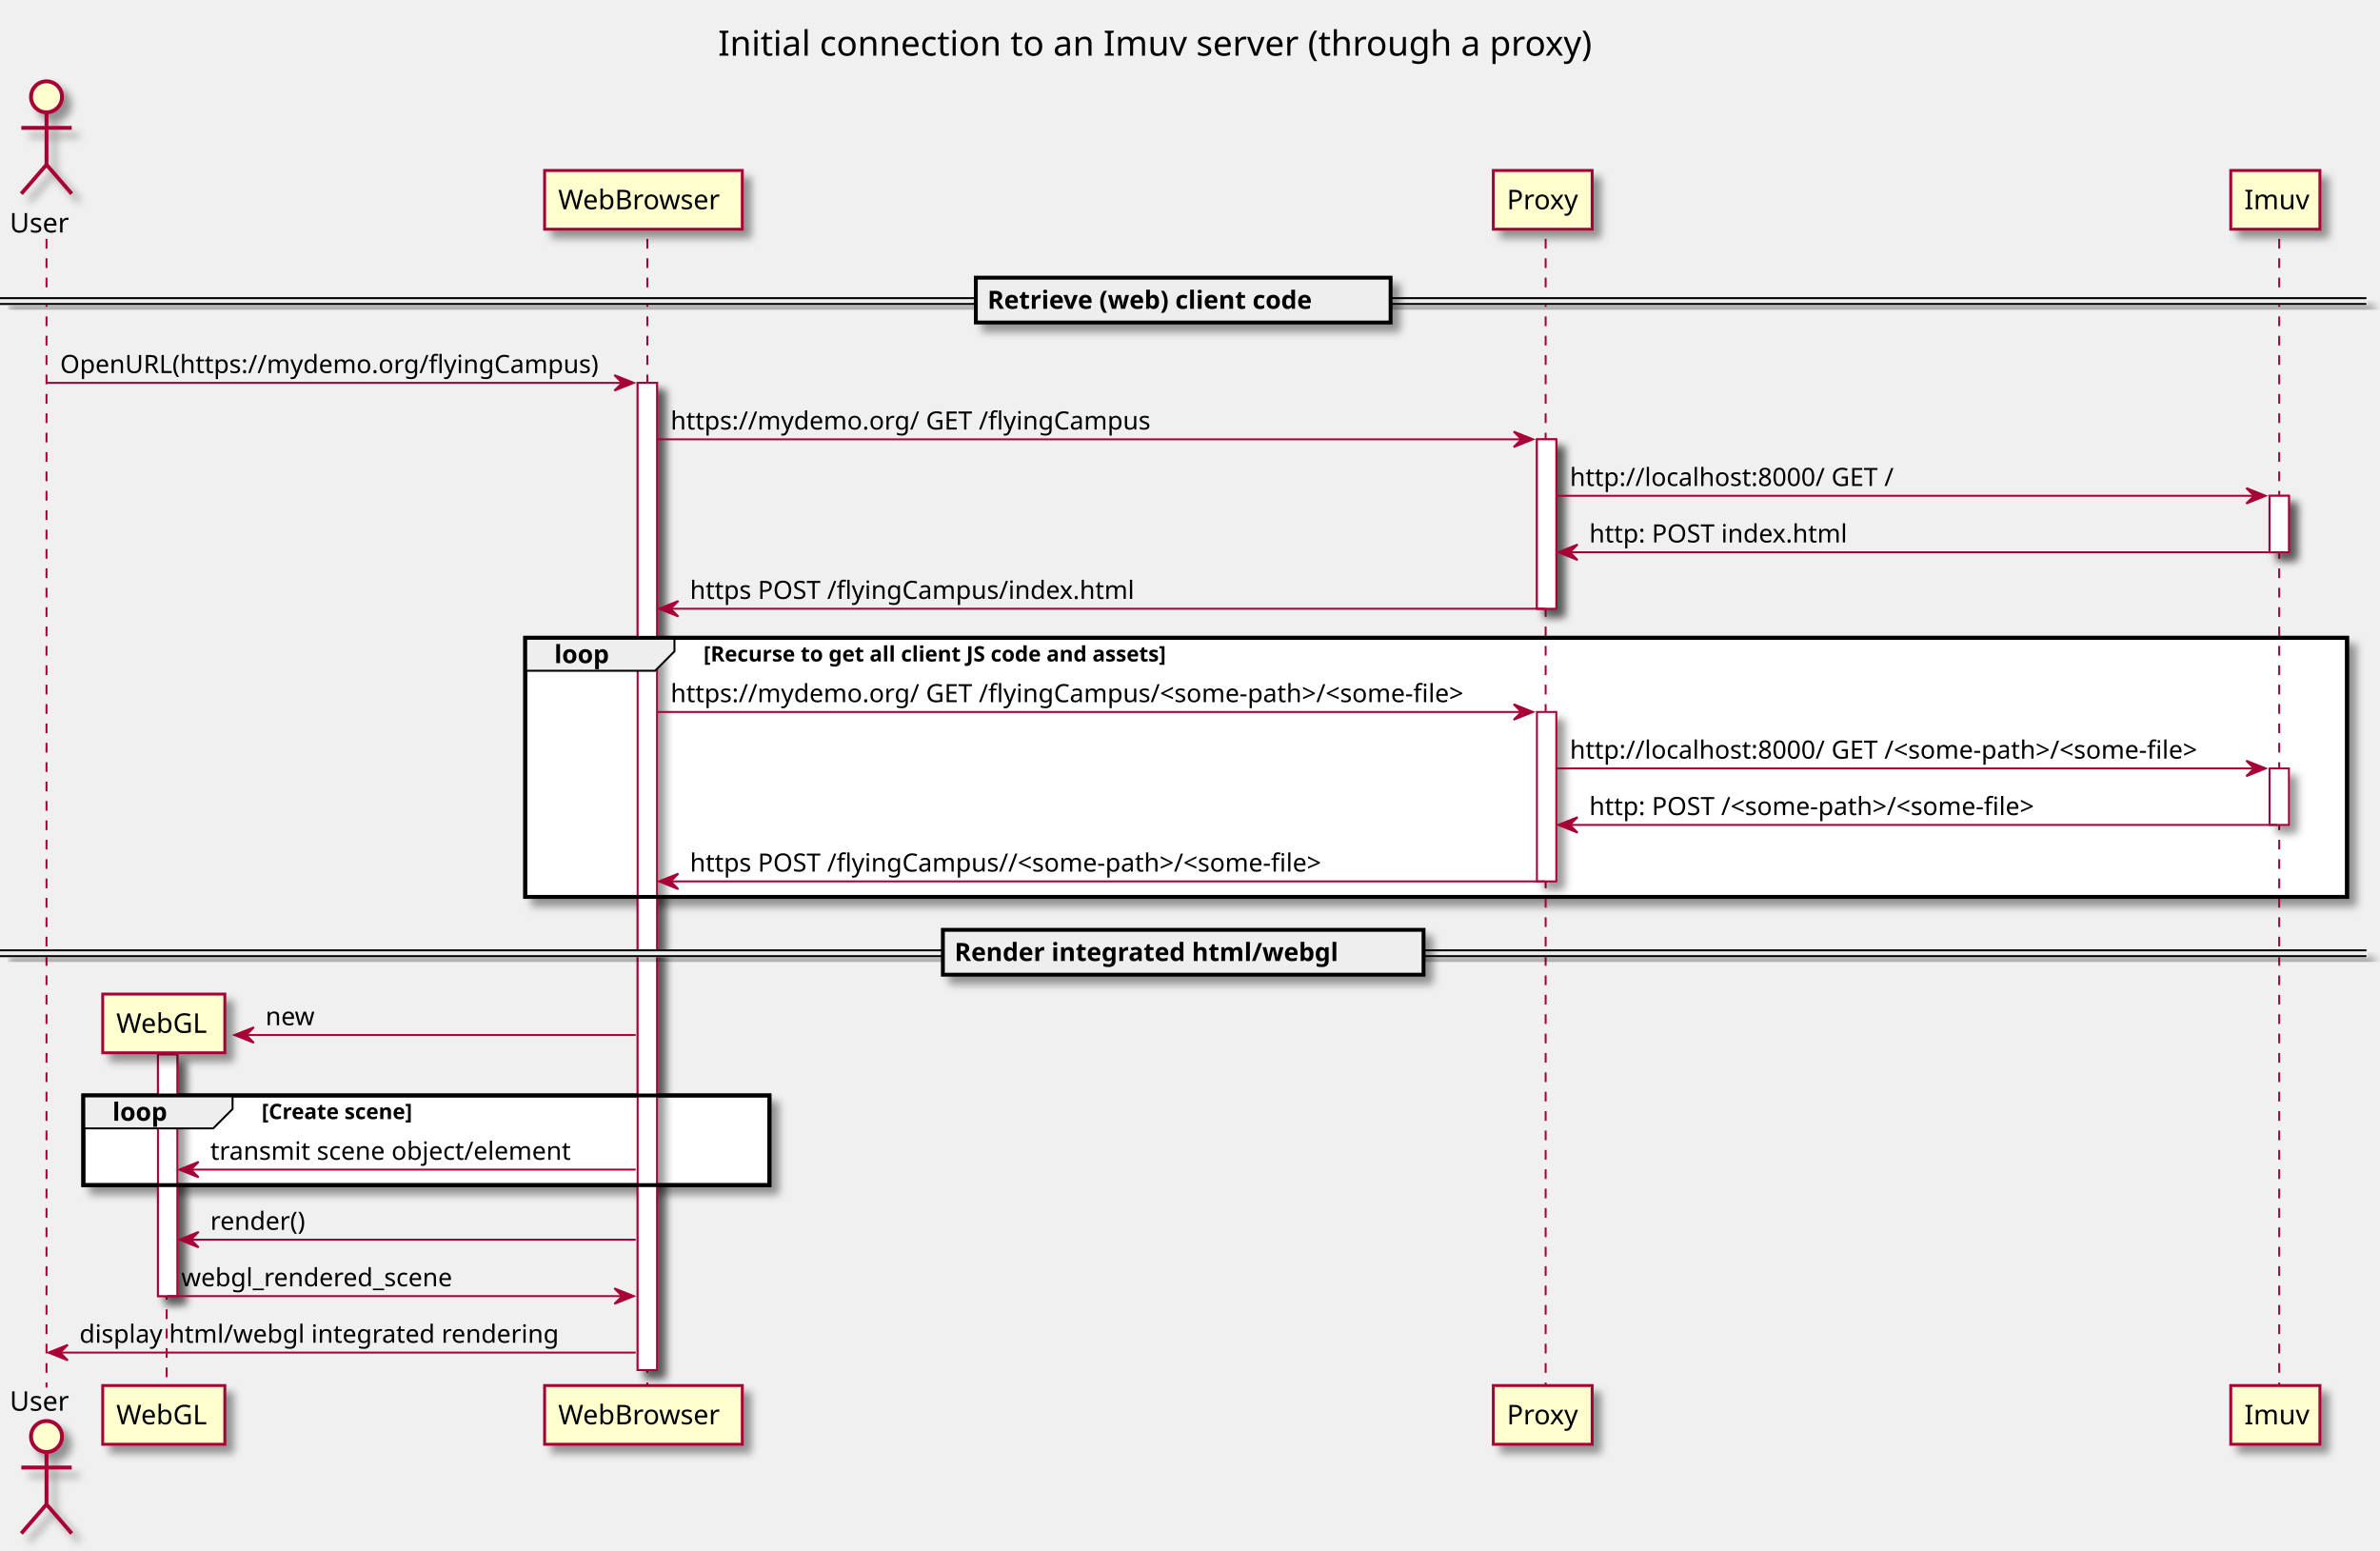
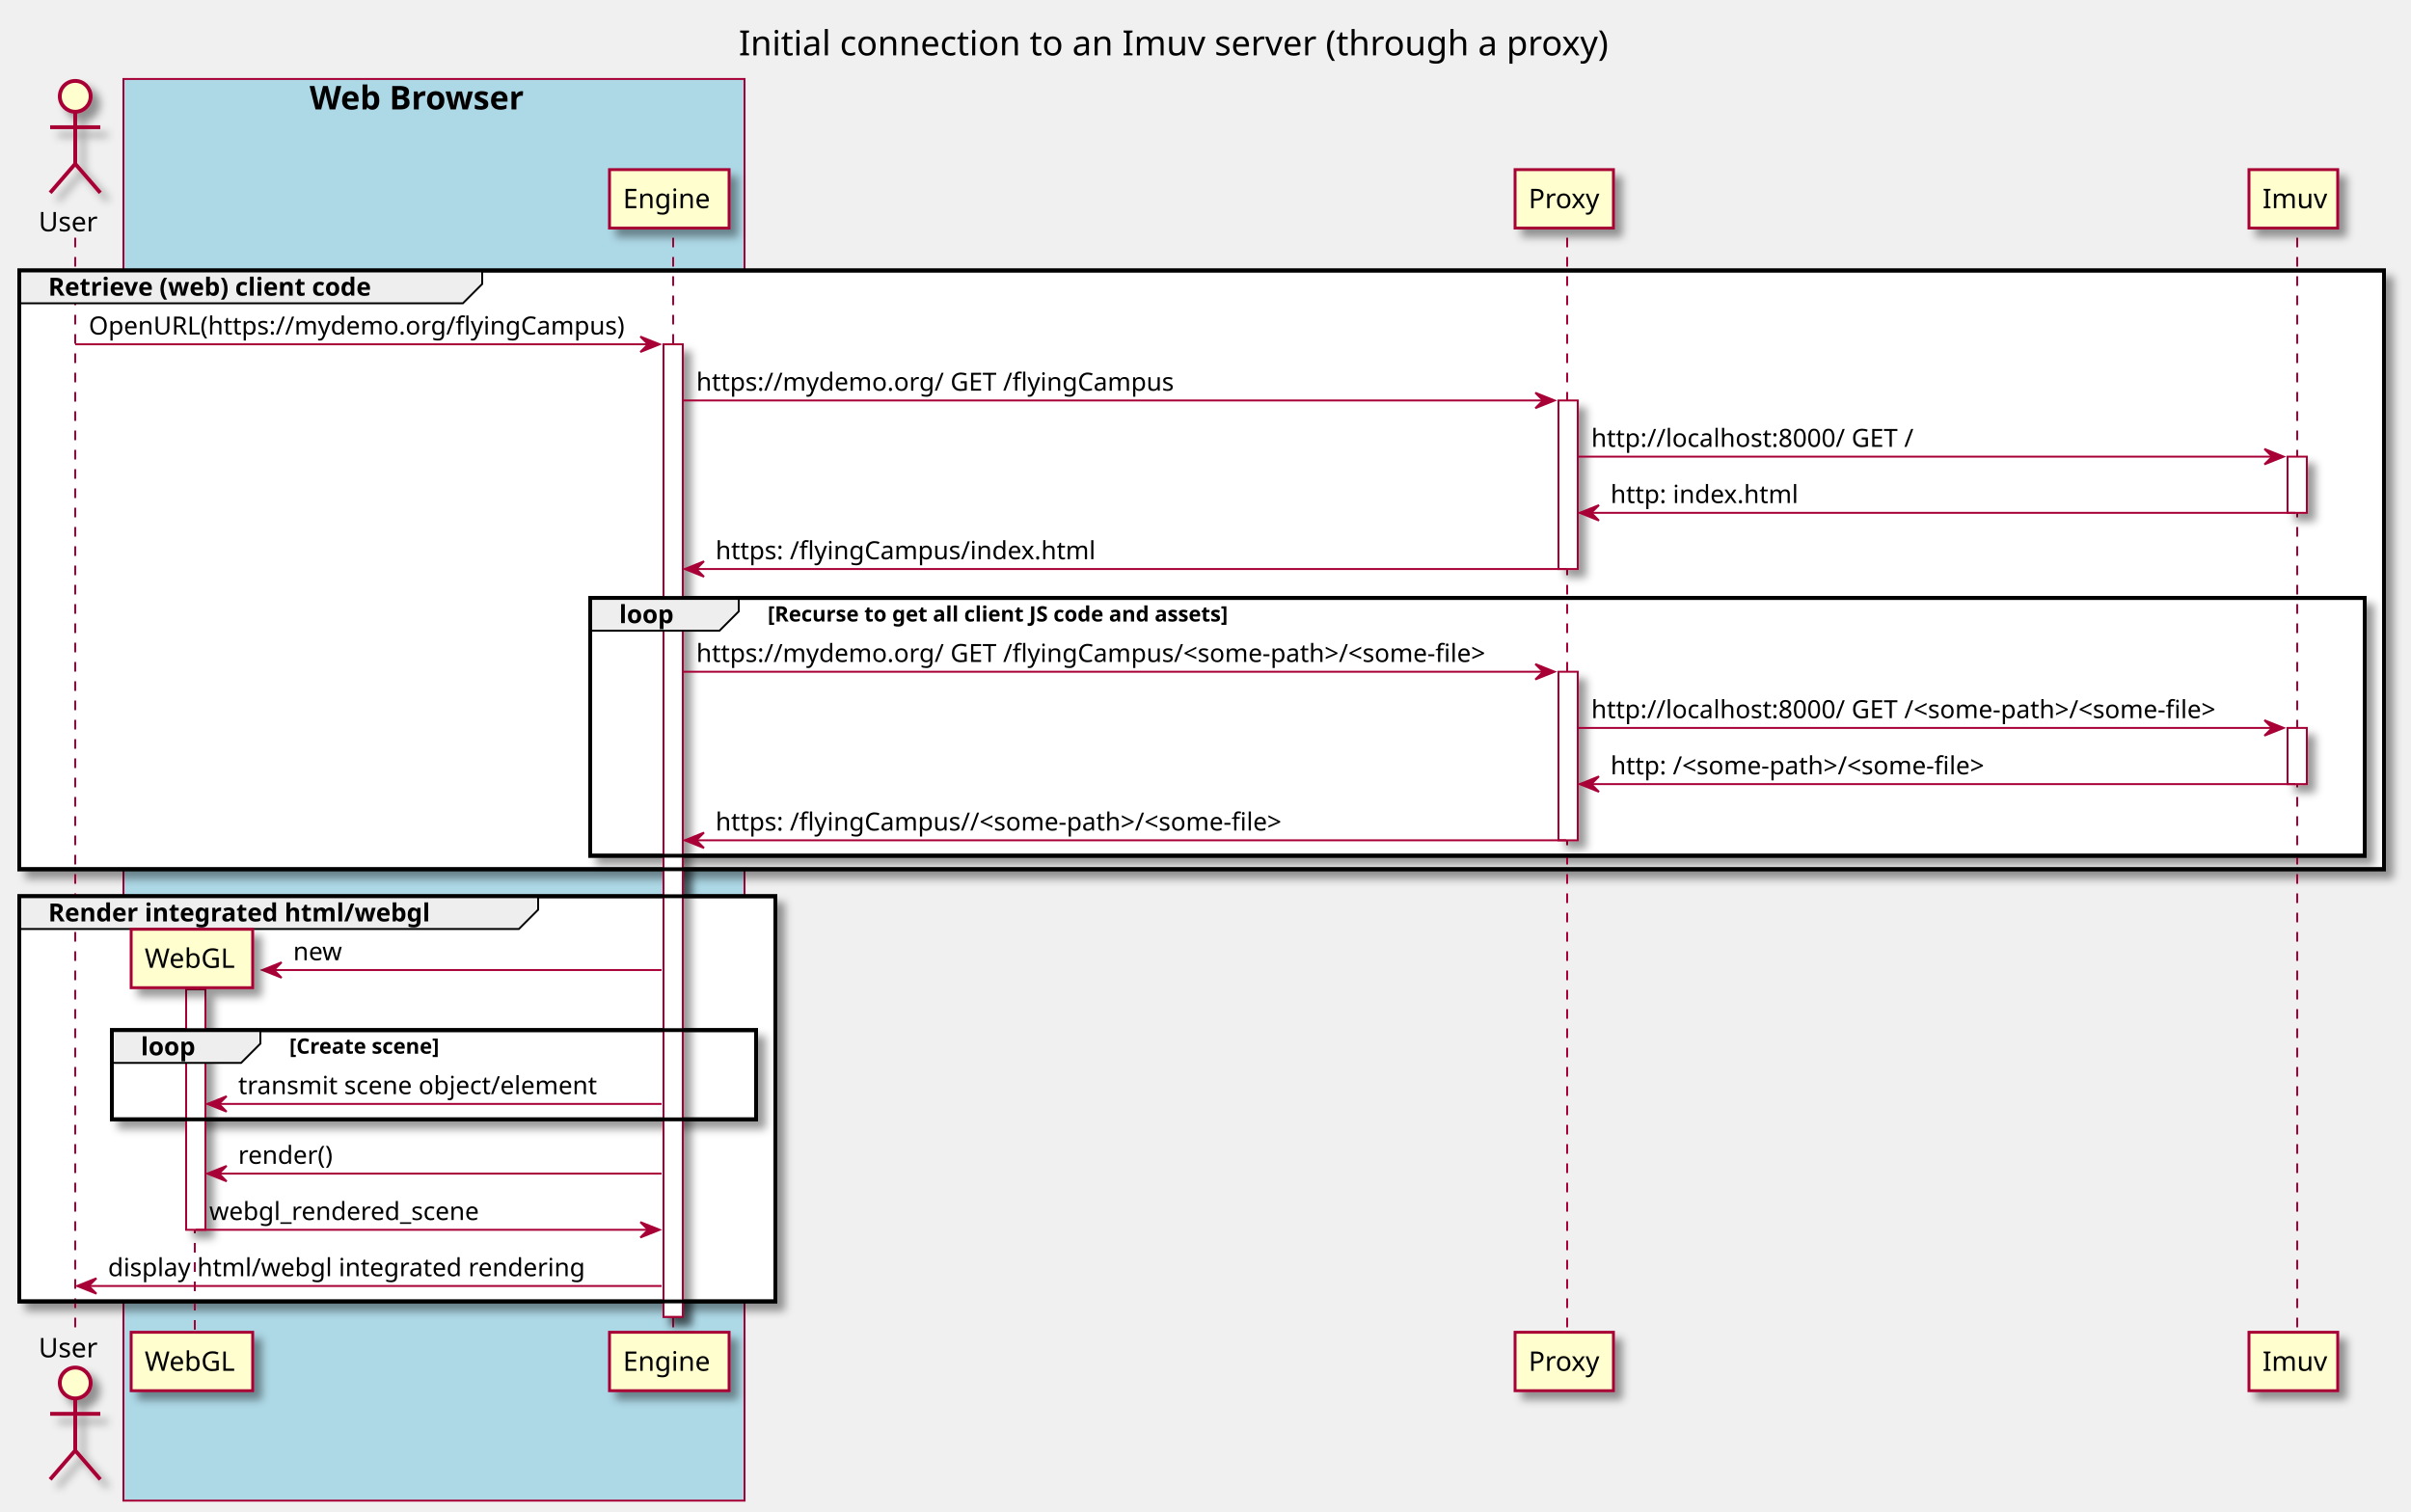
- <svg xmlns="http://www.w3.org/2000/svg" contentScriptType="application/ecmascript" contentStyleType="text/css" height="800px" preserveAspectRatio="none" style="width:1228px;height:800px;background:#FFFFFF;" version="1.1" viewBox="0 0 1228 800" width="1228px" zoomAndPan="magnify">
+ <svg xmlns="http://www.w3.org/2000/svg" contentScriptType="application/ecmascript" contentStyleType="text/css" height="784px" preserveAspectRatio="none" style="width:1250px;height:784px;background:#FFFFFF;" version="1.1" viewBox="0 0 1250 784" width="1250px" zoomAndPan="magnify">
  <defs>
-     <filter height="300%" id="f12dcy84fe03dp" width="300%" x="-1" y="-1">
+     <filter height="300%" id="fqnj4oas4w0lw" width="300%" x="-1" y="-1">
      <feGaussianBlur result="blurOut" stdDeviation="2.0" />
      <feColorMatrix in="blurOut" result="blurOut2" type="matrix" values="0 0 0 0 0 0 0 0 0 0 0 0 0 0 0 0 0 0 .4 0" />
      <feOffset dx="4.0" dy="4.0" in="blurOut2" result="blurOut3" />
      <feBlend in="SourceGraphic" in2="blurOut3" mode="normal" />
    </filter>
  </defs>
  <g>
-     <text fill="#000000" font-family="sans-serif" font-size="18" lengthAdjust="spacing" textLength="480" x="370.5" y="28.708">Initial connection to an Imuv server (through a proxy)</text>
-     <rect fill="#FFFFFF" filter="url(#f12dcy84fe03dp)" height="124.695" style="stroke:#A80036;stroke-width:1.0;" width="10" x="81.5" y="543.977" />
-     <rect fill="#FFFFFF" filter="url(#f12dcy84fe03dp)" height="509.289" style="stroke:#A80036;stroke-width:1.0;" width="10" x="329" y="197.516" />
-     <rect fill="#FFFFFF" filter="url(#f12dcy84fe03dp)" height="87.398" style="stroke:#A80036;stroke-width:1.0;" width="10" x="793" y="226.648" />
-     <rect fill="#FFFFFF" filter="url(#f12dcy84fe03dp)" height="87.398" style="stroke:#A80036;stroke-width:1.0;" width="10" x="793" y="367.312" />
-     <rect fill="#FFFFFF" filter="url(#f12dcy84fe03dp)" height="29.133" style="stroke:#A80036;stroke-width:1.0;" width="10" x="1171" y="255.781" />
-     <rect fill="#FFFFFF" filter="url(#f12dcy84fe03dp)" height="29.133" style="stroke:#A80036;stroke-width:1.0;" width="10" x="1171" y="396.445" />
-     <rect fill="#FFFFFF" filter="url(#f12dcy84fe03dp)" height="133.664" style="stroke:#000000;stroke-width:2.0;" width="940" x="271" y="329.047" />
-     <rect fill="#FFFFFF" filter="url(#f12dcy84fe03dp)" height="46.266" style="stroke:#000000;stroke-width:2.0;" width="354" x="43" y="565.141" />
-     <line style="stroke:#A80036;stroke-width:1.0;stroke-dasharray:5.0,5.0;" x1="24" x2="24" y1="123.25" y2="715.805" />
-     <line style="stroke:#A80036;stroke-width:1.0;stroke-dasharray:5.0,5.0;" x1="86" x2="86" y1="545.492" y2="715.805" />
-     <line style="stroke:#A80036;stroke-width:1.0;stroke-dasharray:5.0,5.0;" x1="334" x2="334" y1="123.25" y2="715.805" />
-     <line style="stroke:#A80036;stroke-width:1.0;stroke-dasharray:5.0,5.0;" x1="797.5" x2="797.5" y1="123.25" y2="715.805" />
-     <line style="stroke:#A80036;stroke-width:1.0;stroke-dasharray:5.0,5.0;" x1="1176" x2="1176" y1="123.25" y2="715.805" />
-     <text fill="#000000" font-family="sans-serif" font-size="14" lengthAdjust="spacing" textLength="32" x="5" y="119.948">User</text>
-     <ellipse cx="24" cy="49.953" fill="#FEFECE" filter="url(#f12dcy84fe03dp)" rx="8" ry="8" style="stroke:#A80036;stroke-width:2.0;" />
-     <path d="M24,57.953 L24,84.953 M11,65.953 L37,65.953 M24,84.953 L11,99.953 M24,84.953 L37,99.953 " fill="none" filter="url(#f12dcy84fe03dp)" style="stroke:#A80036;stroke-width:2.0;" />
-     <text fill="#000000" font-family="sans-serif" font-size="14" lengthAdjust="spacing" textLength="32" x="5" y="727.8">User</text>
-     <ellipse cx="24" cy="741.102" fill="#FEFECE" filter="url(#f12dcy84fe03dp)" rx="8" ry="8" style="stroke:#A80036;stroke-width:2.0;" />
-     <path d="M24,749.102 L24,776.102 M11,757.102 L37,757.102 M24,776.102 L11,791.102 M24,776.102 L37,791.102 " fill="none" filter="url(#f12dcy84fe03dp)" style="stroke:#A80036;stroke-width:2.0;" />
-     <rect fill="#FEFECE" filter="url(#f12dcy84fe03dp)" height="30.297" style="stroke:#A80036;stroke-width:1.5;" width="63" x="53" y="714.805" />
-     <text fill="#000000" font-family="sans-serif" font-size="14" lengthAdjust="spacing" textLength="49" x="60" y="734.8">WebGL</text>
-     <rect fill="#FEFECE" filter="url(#f12dcy84fe03dp)" height="30.297" style="stroke:#A80036;stroke-width:1.5;" width="102" x="281" y="87.953" />
-     <text fill="#000000" font-family="sans-serif" font-size="14" lengthAdjust="spacing" textLength="88" x="288" y="107.948">WebBrowser</text>
-     <rect fill="#FEFECE" filter="url(#f12dcy84fe03dp)" height="30.297" style="stroke:#A80036;stroke-width:1.5;" width="102" x="281" y="714.805" />
-     <text fill="#000000" font-family="sans-serif" font-size="14" lengthAdjust="spacing" textLength="88" x="288" y="734.8">WebBrowser</text>
-     <rect fill="#FEFECE" filter="url(#f12dcy84fe03dp)" height="30.297" style="stroke:#A80036;stroke-width:1.5;" width="51" x="770.5" y="87.953" />
-     <text fill="#000000" font-family="sans-serif" font-size="14" lengthAdjust="spacing" textLength="37" x="777.5" y="107.948">Proxy</text>
-     <rect fill="#FEFECE" filter="url(#f12dcy84fe03dp)" height="30.297" style="stroke:#A80036;stroke-width:1.5;" width="51" x="770.5" y="714.805" />
-     <text fill="#000000" font-family="sans-serif" font-size="14" lengthAdjust="spacing" textLength="37" x="777.5" y="734.8">Proxy</text>
-     <rect fill="#FEFECE" filter="url(#f12dcy84fe03dp)" height="30.297" style="stroke:#A80036;stroke-width:1.5;" width="46" x="1151" y="87.953" />
-     <text fill="#000000" font-family="sans-serif" font-size="14" lengthAdjust="spacing" textLength="32" x="1158" y="107.948">Imuv</text>
-     <rect fill="#FEFECE" filter="url(#f12dcy84fe03dp)" height="30.297" style="stroke:#A80036;stroke-width:1.5;" width="46" x="1151" y="714.805" />
-     <text fill="#000000" font-family="sans-serif" font-size="14" lengthAdjust="spacing" textLength="32" x="1158" y="734.8">Imuv</text>
-     <rect fill="#FFFFFF" filter="url(#f12dcy84fe03dp)" height="124.695" style="stroke:#A80036;stroke-width:1.0;" width="10" x="81.5" y="543.977" />
-     <rect fill="#FFFFFF" filter="url(#f12dcy84fe03dp)" height="509.289" style="stroke:#A80036;stroke-width:1.0;" width="10" x="329" y="197.516" />
-     <rect fill="#FFFFFF" filter="url(#f12dcy84fe03dp)" height="87.398" style="stroke:#A80036;stroke-width:1.0;" width="10" x="793" y="226.648" />
-     <rect fill="#FFFFFF" filter="url(#f12dcy84fe03dp)" height="87.398" style="stroke:#A80036;stroke-width:1.0;" width="10" x="793" y="367.312" />
-     <rect fill="#FFFFFF" filter="url(#f12dcy84fe03dp)" height="29.133" style="stroke:#A80036;stroke-width:1.0;" width="10" x="1171" y="255.781" />
-     <rect fill="#FFFFFF" filter="url(#f12dcy84fe03dp)" height="29.133" style="stroke:#A80036;stroke-width:1.0;" width="10" x="1171" y="396.445" />
-     <rect fill="#EEEEEE" filter="url(#f12dcy84fe03dp)" height="3" style="stroke:#EEEEEE;stroke-width:1.0;" width="1221" x="0" y="153.816" />
-     <line style="stroke:#000000;stroke-width:1.0;" x1="0" x2="1221" y1="153.816" y2="153.816" />
-     <line style="stroke:#000000;stroke-width:1.0;" x1="0" x2="1221" y1="156.816" y2="156.816" />
-     <rect fill="#EEEEEE" filter="url(#f12dcy84fe03dp)" height="23.133" style="stroke:#000000;stroke-width:2.0;" width="214" x="503.5" y="143.25" />
-     <text fill="#000000" font-family="sans-serif" font-size="13" font-weight="bold" lengthAdjust="spacing" textLength="195" x="509.5" y="159.317">Retrieve (web) client code</text>
-     <polygon fill="#A80036" points="317,193.516,327,197.516,317,201.516,321,197.516" style="stroke:#A80036;stroke-width:1.0;" />
-     <line style="stroke:#A80036;stroke-width:1.0;" x1="24" x2="323" y1="197.516" y2="197.516" />
-     <text fill="#000000" font-family="sans-serif" font-size="13" lengthAdjust="spacing" textLength="286" x="31" y="192.45">OpenURL(https://mydemo.org/flyingCampus)</text>
-     <polygon fill="#A80036" points="781,222.648,791,226.648,781,230.648,785,226.648" style="stroke:#A80036;stroke-width:1.0;" />
-     <line style="stroke:#A80036;stroke-width:1.0;" x1="339" x2="787" y1="226.648" y2="226.648" />
-     <text fill="#000000" font-family="sans-serif" font-size="13" lengthAdjust="spacing" textLength="254" x="346" y="221.583">https://mydemo.org/ GET /flyingCampus</text>
-     <polygon fill="#A80036" points="1159,251.781,1169,255.781,1159,259.781,1163,255.781" style="stroke:#A80036;stroke-width:1.0;" />
-     <line style="stroke:#A80036;stroke-width:1.0;" x1="803" x2="1165" y1="255.781" y2="255.781" />
-     <text fill="#000000" font-family="sans-serif" font-size="13" lengthAdjust="spacing" textLength="172" x="810" y="250.715">http://localhost:8000/ GET /</text>
-     <polygon fill="#A80036" points="814,280.914,804,284.914,814,288.914,810,284.914" style="stroke:#A80036;stroke-width:1.0;" />
-     <line style="stroke:#A80036;stroke-width:1.0;" x1="808" x2="1175" y1="284.914" y2="284.914" />
-     <text fill="#000000" font-family="sans-serif" font-size="13" lengthAdjust="spacing" textLength="139" x="820" y="279.848">http: POST index.html</text>
-     <polygon fill="#A80036" points="350,310.047,340,314.047,350,318.047,346,314.047" style="stroke:#A80036;stroke-width:1.0;" />
-     <line style="stroke:#A80036;stroke-width:1.0;" x1="344" x2="797" y1="314.047" y2="314.047" />
-     <text fill="#000000" font-family="sans-serif" font-size="13" lengthAdjust="spacing" textLength="236" x="356" y="308.981">https POST /flyingCampus/index.html</text>
-     <path d="M271,329.047 L348,329.047 L348,336.047 L338,346.047 L271,346.047 L271,329.047 " fill="#EEEEEE" style="stroke:#000000;stroke-width:1.0;" />
-     <rect fill="none" height="133.664" style="stroke:#000000;stroke-width:2.0;" width="940" x="271" y="329.047" />
-     <text fill="#000000" font-family="sans-serif" font-size="13" font-weight="bold" lengthAdjust="spacing" textLength="32" x="286" y="342.114">loop</text>
-     <text fill="#000000" font-family="sans-serif" font-size="11" font-weight="bold" lengthAdjust="spacing" textLength="288" x="363" y="341.257">[Recurse to get all client JS code and assets]</text>
-     <polygon fill="#A80036" points="781,363.312,791,367.312,781,371.312,785,367.312" style="stroke:#A80036;stroke-width:1.0;" />
-     <line style="stroke:#A80036;stroke-width:1.0;" x1="339" x2="787" y1="367.312" y2="367.312" />
-     <text fill="#000000" font-family="sans-serif" font-size="13" lengthAdjust="spacing" textLength="435" x="346" y="362.247">https://mydemo.org/ GET /flyingCampus/&lt;some-path&gt;/&lt;some-file&gt;</text>
-     <polygon fill="#A80036" points="1159,392.445,1169,396.445,1159,400.445,1163,396.445" style="stroke:#A80036;stroke-width:1.0;" />
-     <line style="stroke:#A80036;stroke-width:1.0;" x1="803" x2="1165" y1="396.445" y2="396.445" />
-     <text fill="#000000" font-family="sans-serif" font-size="13" lengthAdjust="spacing" textLength="349" x="810" y="391.379">http://localhost:8000/ GET /&lt;some-path&gt;/&lt;some-file&gt;</text>
-     <polygon fill="#A80036" points="814,421.578,804,425.578,814,429.578,810,425.578" style="stroke:#A80036;stroke-width:1.0;" />
-     <line style="stroke:#A80036;stroke-width:1.0;" x1="808" x2="1175" y1="425.578" y2="425.578" />
-     <text fill="#000000" font-family="sans-serif" font-size="13" lengthAdjust="spacing" textLength="253" x="820" y="420.512">http: POST /&lt;some-path&gt;/&lt;some-file&gt;</text>
-     <polygon fill="#A80036" points="350,450.711,340,454.711,350,458.711,346,454.711" style="stroke:#A80036;stroke-width:1.0;" />
-     <line style="stroke:#A80036;stroke-width:1.0;" x1="344" x2="797" y1="454.711" y2="454.711" />
-     <text fill="#000000" font-family="sans-serif" font-size="13" lengthAdjust="spacing" textLength="350" x="356" y="449.645">https POST /flyingCampus//&lt;some-path&gt;/&lt;some-file&gt;</text>
-     <rect fill="#EEEEEE" filter="url(#f12dcy84fe03dp)" height="3" style="stroke:#EEEEEE;stroke-width:1.0;" width="1221" x="0" y="490.277" />
-     <line style="stroke:#000000;stroke-width:1.0;" x1="0" x2="1221" y1="490.277" y2="490.277" />
-     <line style="stroke:#000000;stroke-width:1.0;" x1="0" x2="1221" y1="493.277" y2="493.277" />
-     <rect fill="#EEEEEE" filter="url(#f12dcy84fe03dp)" height="23.133" style="stroke:#000000;stroke-width:2.0;" width="248" x="486.5" y="479.711" />
-     <text fill="#000000" font-family="sans-serif" font-size="13" font-weight="bold" lengthAdjust="spacing" textLength="224" x="492.5" y="495.778">Render integrated html/webgl</text>
-     <polygon fill="#A80036" points="131,529.977,121,533.977,131,537.977,127,533.977" style="stroke:#A80036;stroke-width:1.0;" />
-     <line style="stroke:#A80036;stroke-width:1.0;" x1="125" x2="328" y1="533.977" y2="533.977" />
-     <text fill="#000000" font-family="sans-serif" font-size="13" lengthAdjust="spacing" textLength="25" x="137" y="528.911">new</text>
-     <rect fill="#FEFECE" filter="url(#f12dcy84fe03dp)" height="30.297" style="stroke:#A80036;stroke-width:1.5;" width="63" x="53" y="512.844" />
-     <text fill="#000000" font-family="sans-serif" font-size="14" lengthAdjust="spacing" textLength="49" x="60" y="532.839">WebGL</text>
-     <path d="M43,565.141 L120,565.141 L120,572.141 L110,582.141 L43,582.141 L43,565.141 " fill="#EEEEEE" style="stroke:#000000;stroke-width:1.0;" />
-     <rect fill="none" height="46.266" style="stroke:#000000;stroke-width:2.0;" width="354" x="43" y="565.141" />
-     <text fill="#000000" font-family="sans-serif" font-size="13" font-weight="bold" lengthAdjust="spacing" textLength="32" x="58" y="578.207">loop</text>
-     <text fill="#000000" font-family="sans-serif" font-size="11" font-weight="bold" lengthAdjust="spacing" textLength="95" x="135" y="577.351">[Create scene]</text>
-     <polygon fill="#A80036" points="102.5,599.406,92.5,603.406,102.5,607.406,98.5,603.406" style="stroke:#A80036;stroke-width:1.0;" />
-     <line style="stroke:#A80036;stroke-width:1.0;" x1="96.5" x2="328" y1="603.406" y2="603.406" />
-     <text fill="#000000" font-family="sans-serif" font-size="13" lengthAdjust="spacing" textLength="196" x="108.5" y="598.34">transmit scene object/element</text>
-     <polygon fill="#A80036" points="102.5,635.539,92.5,639.539,102.5,643.539,98.5,639.539" style="stroke:#A80036;stroke-width:1.0;" />
-     <line style="stroke:#A80036;stroke-width:1.0;" x1="96.5" x2="328" y1="639.539" y2="639.539" />
-     <text fill="#000000" font-family="sans-serif" font-size="13" lengthAdjust="spacing" textLength="52" x="108.5" y="634.473">render()</text>
-     <polygon fill="#A80036" points="317,664.672,327,668.672,317,672.672,321,668.672" style="stroke:#A80036;stroke-width:1.0;" />
-     <line style="stroke:#A80036;stroke-width:1.0;" x1="86.5" x2="323" y1="668.672" y2="668.672" />
-     <text fill="#000000" font-family="sans-serif" font-size="13" lengthAdjust="spacing" textLength="146" x="93.5" y="663.606">webgl_rendered_scene</text>
-     <polygon fill="#A80036" points="35,693.805,25,697.805,35,701.805,31,697.805" style="stroke:#A80036;stroke-width:1.0;" />
-     <line style="stroke:#A80036;stroke-width:1.0;" x1="29" x2="328" y1="697.805" y2="697.805" />
-     <text fill="#000000" font-family="sans-serif" font-size="13" lengthAdjust="spacing" textLength="252" x="41" y="692.739">display html/webgl integrated rendering</text>
+     <text fill="#000000" font-family="sans-serif" font-size="18" lengthAdjust="spacing" textLength="480" x="383" y="28.708">Initial connection to an Imuv server (through a proxy)</text>
+     <rect fill="#ADD8E6" height="737.148" style="stroke:#A80036;stroke-width:1.0;" width="322" x="64" y="40.953" />
+     <text fill="#000000" font-family="sans-serif" font-size="17" font-weight="bold" lengthAdjust="spacing" textLength="129" x="160.5" y="56.733">Web Browser</text>
+     <rect fill="#FFFFFF" filter="url(#fqnj4oas4w0lw)" height="124.695" style="stroke:#A80036;stroke-width:1.0;" width="10" x="96.5" y="512.977" />
+     <rect fill="#FFFFFF" filter="url(#fqnj4oas4w0lw)" height="504.289" style="stroke:#A80036;stroke-width:1.0;" width="10" x="344" y="178.516" />
+     <rect fill="#FFFFFF" filter="url(#fqnj4oas4w0lw)" height="87.398" style="stroke:#A80036;stroke-width:1.0;" width="10" x="808" y="207.648" />
+     <rect fill="#FFFFFF" filter="url(#fqnj4oas4w0lw)" height="87.398" style="stroke:#A80036;stroke-width:1.0;" width="10" x="808" y="348.312" />
+     <rect fill="#FFFFFF" filter="url(#fqnj4oas4w0lw)" height="29.133" style="stroke:#A80036;stroke-width:1.0;" width="10" x="1186" y="236.781" />
+     <rect fill="#FFFFFF" filter="url(#fqnj4oas4w0lw)" height="29.133" style="stroke:#A80036;stroke-width:1.0;" width="10" x="1186" y="377.445" />
+     <rect fill="#FFFFFF" filter="url(#fqnj4oas4w0lw)" height="310.461" style="stroke:#000000;stroke-width:2.0;" width="1226" x="10" y="140.25" />
+     <rect fill="#FFFFFF" filter="url(#fqnj4oas4w0lw)" height="133.664" style="stroke:#000000;stroke-width:2.0;" width="920" x="306" y="310.047" />
+     <rect fill="#FFFFFF" filter="url(#fqnj4oas4w0lw)" height="210.094" style="stroke:#000000;stroke-width:2.0;" width="392" x="10" y="464.711" />
+     <rect fill="#FFFFFF" filter="url(#fqnj4oas4w0lw)" height="46.266" style="stroke:#000000;stroke-width:2.0;" width="334" x="58" y="534.141" />
+     <line style="stroke:#A80036;stroke-width:1.0;stroke-dasharray:5.0,5.0;" x1="39" x2="39" y1="123.25" y2="691.805" />
+     <line style="stroke:#A80036;stroke-width:1.0;stroke-dasharray:5.0,5.0;" x1="101" x2="101" y1="514.492" y2="691.805" />
+     <line style="stroke:#A80036;stroke-width:1.0;stroke-dasharray:5.0,5.0;" x1="349" x2="349" y1="123.25" y2="691.805" />
+     <line style="stroke:#A80036;stroke-width:1.0;stroke-dasharray:5.0,5.0;" x1="812.5" x2="812.5" y1="123.25" y2="691.805" />
+     <line style="stroke:#A80036;stroke-width:1.0;stroke-dasharray:5.0,5.0;" x1="1191" x2="1191" y1="123.25" y2="691.805" />
+     <text fill="#000000" font-family="sans-serif" font-size="14" lengthAdjust="spacing" textLength="32" x="20" y="119.948">User</text>
+     <ellipse cx="39" cy="49.953" fill="#FEFECE" filter="url(#fqnj4oas4w0lw)" rx="8" ry="8" style="stroke:#A80036;stroke-width:2.0;" />
+     <path d="M39,57.953 L39,84.953 M26,65.953 L52,65.953 M39,84.953 L26,99.953 M39,84.953 L52,99.953 " fill="none" filter="url(#fqnj4oas4w0lw)" style="stroke:#A80036;stroke-width:2.0;" />
+     <text fill="#000000" font-family="sans-serif" font-size="14" lengthAdjust="spacing" textLength="32" x="20" y="703.8">User</text>
+     <ellipse cx="39" cy="717.102" fill="#FEFECE" filter="url(#fqnj4oas4w0lw)" rx="8" ry="8" style="stroke:#A80036;stroke-width:2.0;" />
+     <path d="M39,725.102 L39,752.102 M26,733.102 L52,733.102 M39,752.102 L26,767.102 M39,752.102 L52,767.102 " fill="none" filter="url(#fqnj4oas4w0lw)" style="stroke:#A80036;stroke-width:2.0;" />
+     <rect fill="#FEFECE" filter="url(#fqnj4oas4w0lw)" height="30.297" style="stroke:#A80036;stroke-width:1.5;" width="63" x="68" y="690.805" />
+     <text fill="#000000" font-family="sans-serif" font-size="14" lengthAdjust="spacing" textLength="49" x="75" y="710.8">WebGL</text>
+     <rect fill="#FEFECE" filter="url(#fqnj4oas4w0lw)" height="30.297" style="stroke:#A80036;stroke-width:1.5;" width="62" x="316" y="87.953" />
+     <text fill="#000000" font-family="sans-serif" font-size="14" lengthAdjust="spacing" textLength="48" x="323" y="107.948">Engine</text>
+     <rect fill="#FEFECE" filter="url(#fqnj4oas4w0lw)" height="30.297" style="stroke:#A80036;stroke-width:1.5;" width="62" x="316" y="690.805" />
+     <text fill="#000000" font-family="sans-serif" font-size="14" lengthAdjust="spacing" textLength="48" x="323" y="710.8">Engine</text>
+     <rect fill="#FEFECE" filter="url(#fqnj4oas4w0lw)" height="30.297" style="stroke:#A80036;stroke-width:1.5;" width="51" x="785.5" y="87.953" />
+     <text fill="#000000" font-family="sans-serif" font-size="14" lengthAdjust="spacing" textLength="37" x="792.5" y="107.948">Proxy</text>
+     <rect fill="#FEFECE" filter="url(#fqnj4oas4w0lw)" height="30.297" style="stroke:#A80036;stroke-width:1.5;" width="51" x="785.5" y="690.805" />
+     <text fill="#000000" font-family="sans-serif" font-size="14" lengthAdjust="spacing" textLength="37" x="792.5" y="710.8">Proxy</text>
+     <rect fill="#FEFECE" filter="url(#fqnj4oas4w0lw)" height="30.297" style="stroke:#A80036;stroke-width:1.5;" width="46" x="1166" y="87.953" />
+     <text fill="#000000" font-family="sans-serif" font-size="14" lengthAdjust="spacing" textLength="32" x="1173" y="107.948">Imuv</text>
+     <rect fill="#FEFECE" filter="url(#fqnj4oas4w0lw)" height="30.297" style="stroke:#A80036;stroke-width:1.5;" width="46" x="1166" y="690.805" />
+     <text fill="#000000" font-family="sans-serif" font-size="14" lengthAdjust="spacing" textLength="32" x="1173" y="710.8">Imuv</text>
+     <rect fill="#FFFFFF" filter="url(#fqnj4oas4w0lw)" height="124.695" style="stroke:#A80036;stroke-width:1.0;" width="10" x="96.5" y="512.977" />
+     <rect fill="#FFFFFF" filter="url(#fqnj4oas4w0lw)" height="504.289" style="stroke:#A80036;stroke-width:1.0;" width="10" x="344" y="178.516" />
+     <rect fill="#FFFFFF" filter="url(#fqnj4oas4w0lw)" height="87.398" style="stroke:#A80036;stroke-width:1.0;" width="10" x="808" y="207.648" />
+     <rect fill="#FFFFFF" filter="url(#fqnj4oas4w0lw)" height="87.398" style="stroke:#A80036;stroke-width:1.0;" width="10" x="808" y="348.312" />
+     <rect fill="#FFFFFF" filter="url(#fqnj4oas4w0lw)" height="29.133" style="stroke:#A80036;stroke-width:1.0;" width="10" x="1186" y="236.781" />
+     <rect fill="#FFFFFF" filter="url(#fqnj4oas4w0lw)" height="29.133" style="stroke:#A80036;stroke-width:1.0;" width="10" x="1186" y="377.445" />
+     <path d="M10,140.25 L250,140.25 L250,147.25 L240,157.25 L10,157.25 L10,140.25 " fill="#EEEEEE" style="stroke:#000000;stroke-width:1.0;" />
+     <rect fill="none" height="310.461" style="stroke:#000000;stroke-width:2.0;" width="1226" x="10" y="140.25" />
+     <text fill="#000000" font-family="sans-serif" font-size="13" font-weight="bold" lengthAdjust="spacing" textLength="195" x="25" y="153.317">Retrieve (web) client code</text>
+     <polygon fill="#A80036" points="332,174.516,342,178.516,332,182.516,336,178.516" style="stroke:#A80036;stroke-width:1.0;" />
+     <line style="stroke:#A80036;stroke-width:1.0;" x1="39" x2="338" y1="178.516" y2="178.516" />
+     <text fill="#000000" font-family="sans-serif" font-size="13" lengthAdjust="spacing" textLength="286" x="46" y="173.45">OpenURL(https://mydemo.org/flyingCampus)</text>
+     <polygon fill="#A80036" points="796,203.648,806,207.648,796,211.648,800,207.648" style="stroke:#A80036;stroke-width:1.0;" />
+     <line style="stroke:#A80036;stroke-width:1.0;" x1="354" x2="802" y1="207.648" y2="207.648" />
+     <text fill="#000000" font-family="sans-serif" font-size="13" lengthAdjust="spacing" textLength="254" x="361" y="202.583">https://mydemo.org/ GET /flyingCampus</text>
+     <polygon fill="#A80036" points="1174,232.781,1184,236.781,1174,240.781,1178,236.781" style="stroke:#A80036;stroke-width:1.0;" />
+     <line style="stroke:#A80036;stroke-width:1.0;" x1="818" x2="1180" y1="236.781" y2="236.781" />
+     <text fill="#000000" font-family="sans-serif" font-size="13" lengthAdjust="spacing" textLength="172" x="825" y="231.715">http://localhost:8000/ GET /</text>
+     <polygon fill="#A80036" points="829,261.914,819,265.914,829,269.914,825,265.914" style="stroke:#A80036;stroke-width:1.0;" />
+     <line style="stroke:#A80036;stroke-width:1.0;" x1="823" x2="1190" y1="265.914" y2="265.914" />
+     <text fill="#000000" font-family="sans-serif" font-size="13" lengthAdjust="spacing" textLength="101" x="835" y="260.848">http: index.html</text>
+     <polygon fill="#A80036" points="365,291.047,355,295.047,365,299.047,361,295.047" style="stroke:#A80036;stroke-width:1.0;" />
+     <line style="stroke:#A80036;stroke-width:1.0;" x1="359" x2="812" y1="295.047" y2="295.047" />
+     <text fill="#000000" font-family="sans-serif" font-size="13" lengthAdjust="spacing" textLength="202" x="371" y="289.981">https: /flyingCampus/index.html</text>
+     <path d="M306,310.047 L383,310.047 L383,317.047 L373,327.047 L306,327.047 L306,310.047 " fill="#EEEEEE" style="stroke:#000000;stroke-width:1.0;" />
+     <rect fill="none" height="133.664" style="stroke:#000000;stroke-width:2.0;" width="920" x="306" y="310.047" />
+     <text fill="#000000" font-family="sans-serif" font-size="13" font-weight="bold" lengthAdjust="spacing" textLength="32" x="321" y="323.114">loop</text>
+     <text fill="#000000" font-family="sans-serif" font-size="11" font-weight="bold" lengthAdjust="spacing" textLength="288" x="398" y="322.257">[Recurse to get all client JS code and assets]</text>
+     <polygon fill="#A80036" points="796,344.312,806,348.312,796,352.312,800,348.312" style="stroke:#A80036;stroke-width:1.0;" />
+     <line style="stroke:#A80036;stroke-width:1.0;" x1="354" x2="802" y1="348.312" y2="348.312" />
+     <text fill="#000000" font-family="sans-serif" font-size="13" lengthAdjust="spacing" textLength="435" x="361" y="343.247">https://mydemo.org/ GET /flyingCampus/&lt;some-path&gt;/&lt;some-file&gt;</text>
+     <polygon fill="#A80036" points="1174,373.445,1184,377.445,1174,381.445,1178,377.445" style="stroke:#A80036;stroke-width:1.0;" />
+     <line style="stroke:#A80036;stroke-width:1.0;" x1="818" x2="1180" y1="377.445" y2="377.445" />
+     <text fill="#000000" font-family="sans-serif" font-size="13" lengthAdjust="spacing" textLength="349" x="825" y="372.379">http://localhost:8000/ GET /&lt;some-path&gt;/&lt;some-file&gt;</text>
+     <polygon fill="#A80036" points="829,402.578,819,406.578,829,410.578,825,406.578" style="stroke:#A80036;stroke-width:1.0;" />
+     <line style="stroke:#A80036;stroke-width:1.0;" x1="823" x2="1190" y1="406.578" y2="406.578" />
+     <text fill="#000000" font-family="sans-serif" font-size="13" lengthAdjust="spacing" textLength="215" x="835" y="401.512">http: /&lt;some-path&gt;/&lt;some-file&gt;</text>
+     <polygon fill="#A80036" points="365,431.711,355,435.711,365,439.711,361,435.711" style="stroke:#A80036;stroke-width:1.0;" />
+     <line style="stroke:#A80036;stroke-width:1.0;" x1="359" x2="812" y1="435.711" y2="435.711" />
+     <text fill="#000000" font-family="sans-serif" font-size="13" lengthAdjust="spacing" textLength="316" x="371" y="430.645">https: /flyingCampus//&lt;some-path&gt;/&lt;some-file&gt;</text>
+     <path d="M10,464.711 L279,464.711 L279,471.711 L269,481.711 L10,481.711 L10,464.711 " fill="#EEEEEE" style="stroke:#000000;stroke-width:1.0;" />
+     <rect fill="none" height="210.094" style="stroke:#000000;stroke-width:2.0;" width="392" x="10" y="464.711" />
+     <text fill="#000000" font-family="sans-serif" font-size="13" font-weight="bold" lengthAdjust="spacing" textLength="224" x="25" y="477.778">Render integrated html/webgl</text>
+     <polygon fill="#A80036" points="146,498.977,136,502.977,146,506.977,142,502.977" style="stroke:#A80036;stroke-width:1.0;" />
+     <line style="stroke:#A80036;stroke-width:1.0;" x1="140" x2="343" y1="502.977" y2="502.977" />
+     <text fill="#000000" font-family="sans-serif" font-size="13" lengthAdjust="spacing" textLength="25" x="152" y="497.911">new</text>
+     <rect fill="#FEFECE" filter="url(#fqnj4oas4w0lw)" height="30.297" style="stroke:#A80036;stroke-width:1.5;" width="63" x="68" y="481.844" />
+     <text fill="#000000" font-family="sans-serif" font-size="14" lengthAdjust="spacing" textLength="49" x="75" y="501.839">WebGL</text>
+     <path d="M58,534.141 L135,534.141 L135,541.141 L125,551.141 L58,551.141 L58,534.141 " fill="#EEEEEE" style="stroke:#000000;stroke-width:1.0;" />
+     <rect fill="none" height="46.266" style="stroke:#000000;stroke-width:2.0;" width="334" x="58" y="534.141" />
+     <text fill="#000000" font-family="sans-serif" font-size="13" font-weight="bold" lengthAdjust="spacing" textLength="32" x="73" y="547.207">loop</text>
+     <text fill="#000000" font-family="sans-serif" font-size="11" font-weight="bold" lengthAdjust="spacing" textLength="95" x="150" y="546.351">[Create scene]</text>
+     <polygon fill="#A80036" points="117.5,568.406,107.5,572.406,117.5,576.406,113.5,572.406" style="stroke:#A80036;stroke-width:1.0;" />
+     <line style="stroke:#A80036;stroke-width:1.0;" x1="111.5" x2="343" y1="572.406" y2="572.406" />
+     <text fill="#000000" font-family="sans-serif" font-size="13" lengthAdjust="spacing" textLength="196" x="123.5" y="567.34">transmit scene object/element</text>
+     <polygon fill="#A80036" points="117.5,604.539,107.5,608.539,117.5,612.539,113.5,608.539" style="stroke:#A80036;stroke-width:1.0;" />
+     <line style="stroke:#A80036;stroke-width:1.0;" x1="111.5" x2="343" y1="608.539" y2="608.539" />
+     <text fill="#000000" font-family="sans-serif" font-size="13" lengthAdjust="spacing" textLength="52" x="123.5" y="603.473">render()</text>
+     <polygon fill="#A80036" points="332,633.672,342,637.672,332,641.672,336,637.672" style="stroke:#A80036;stroke-width:1.0;" />
+     <line style="stroke:#A80036;stroke-width:1.0;" x1="101.5" x2="338" y1="637.672" y2="637.672" />
+     <text fill="#000000" font-family="sans-serif" font-size="13" lengthAdjust="spacing" textLength="146" x="108.5" y="632.606">webgl_rendered_scene</text>
+     <polygon fill="#A80036" points="50,662.805,40,666.805,50,670.805,46,666.805" style="stroke:#A80036;stroke-width:1.0;" />
+     <line style="stroke:#A80036;stroke-width:1.0;" x1="44" x2="343" y1="666.805" y2="666.805" />
+     <text fill="#000000" font-family="sans-serif" font-size="13" lengthAdjust="spacing" textLength="252" x="56" y="661.739">display html/webgl integrated rendering</text>
  </g>
</svg>
